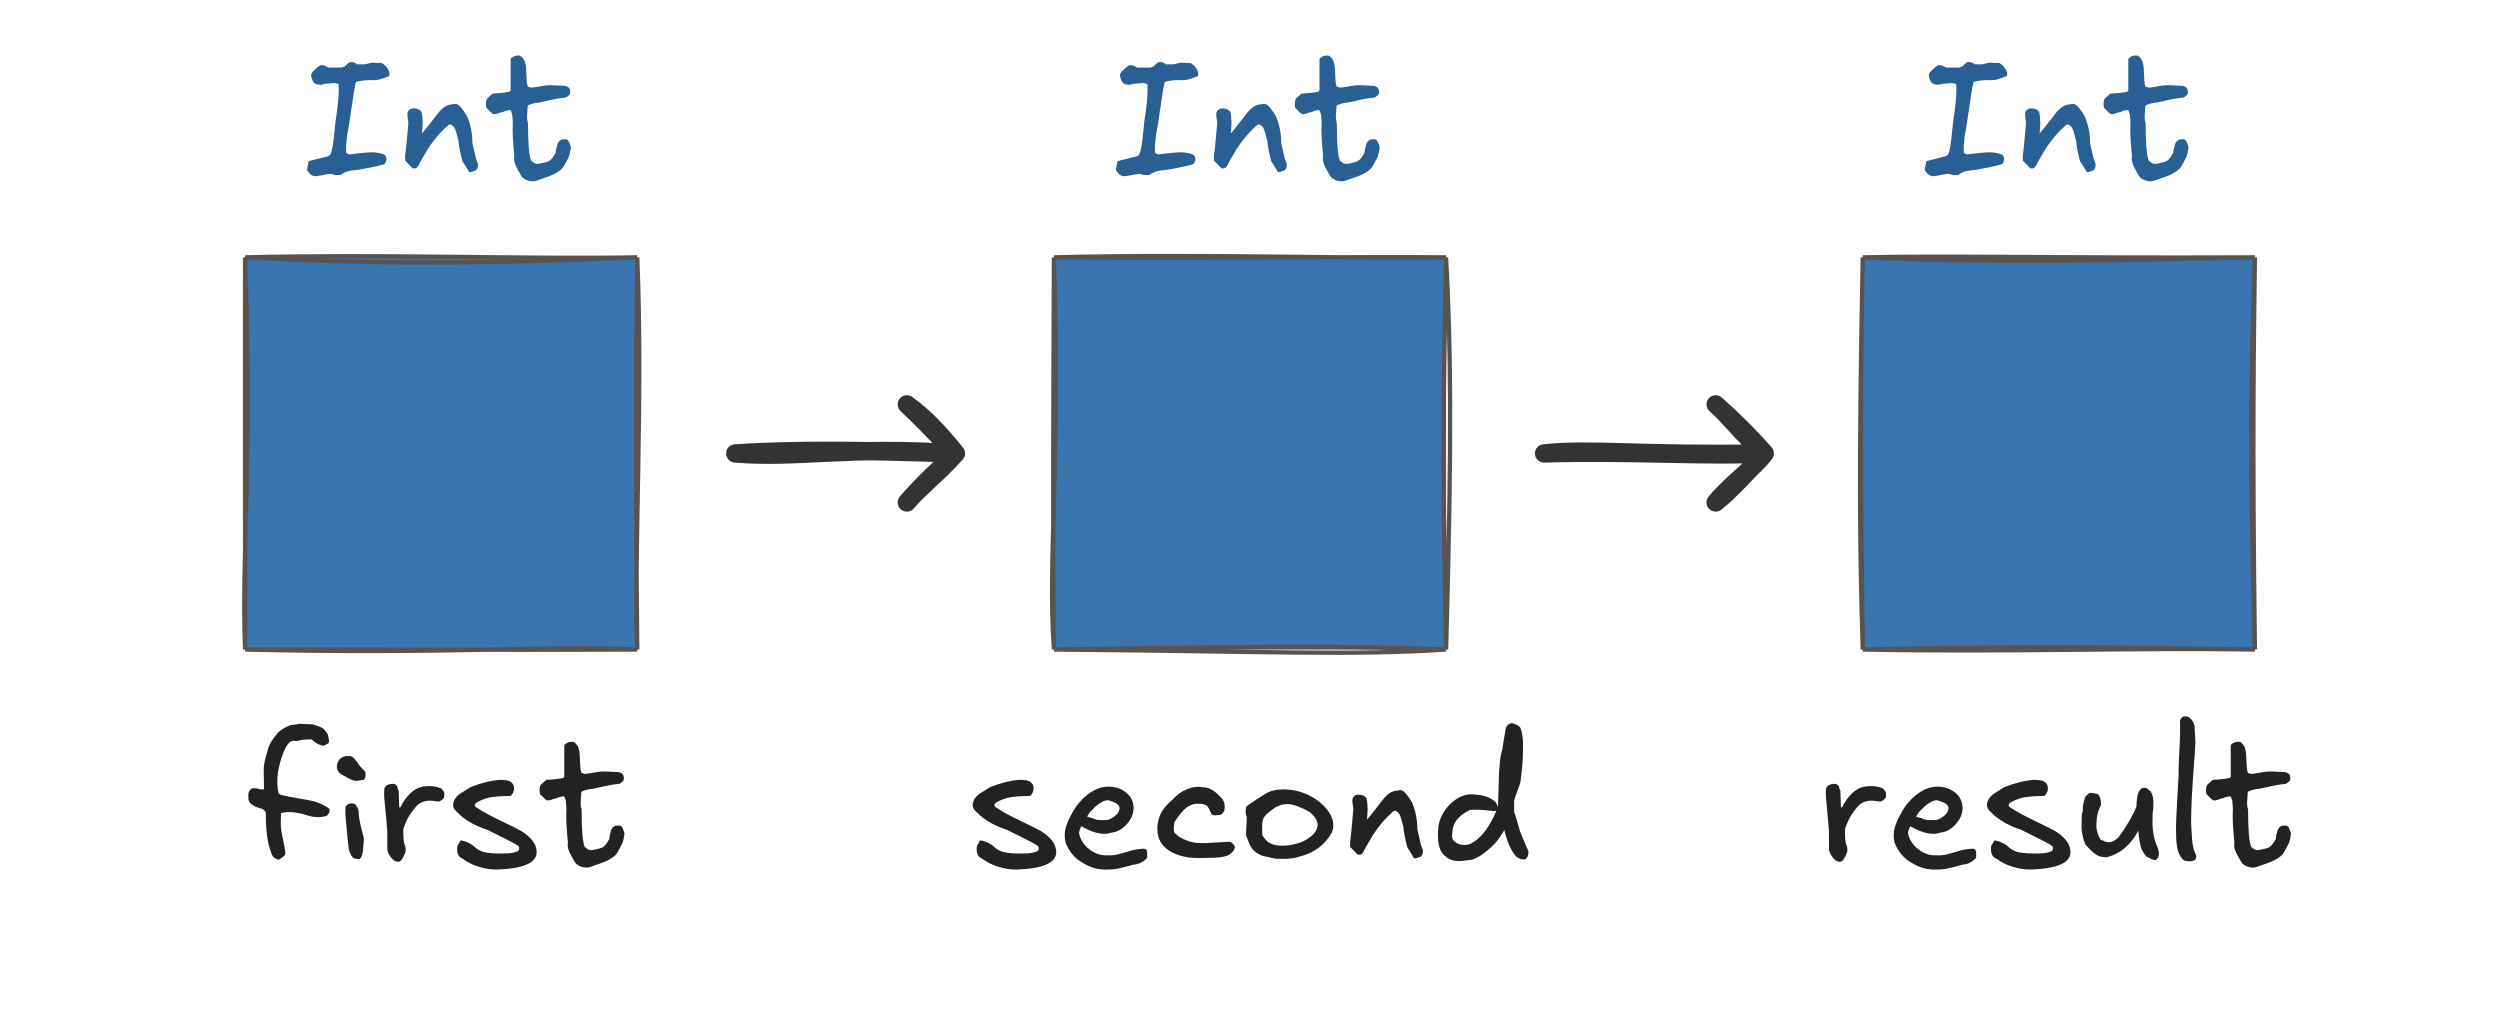
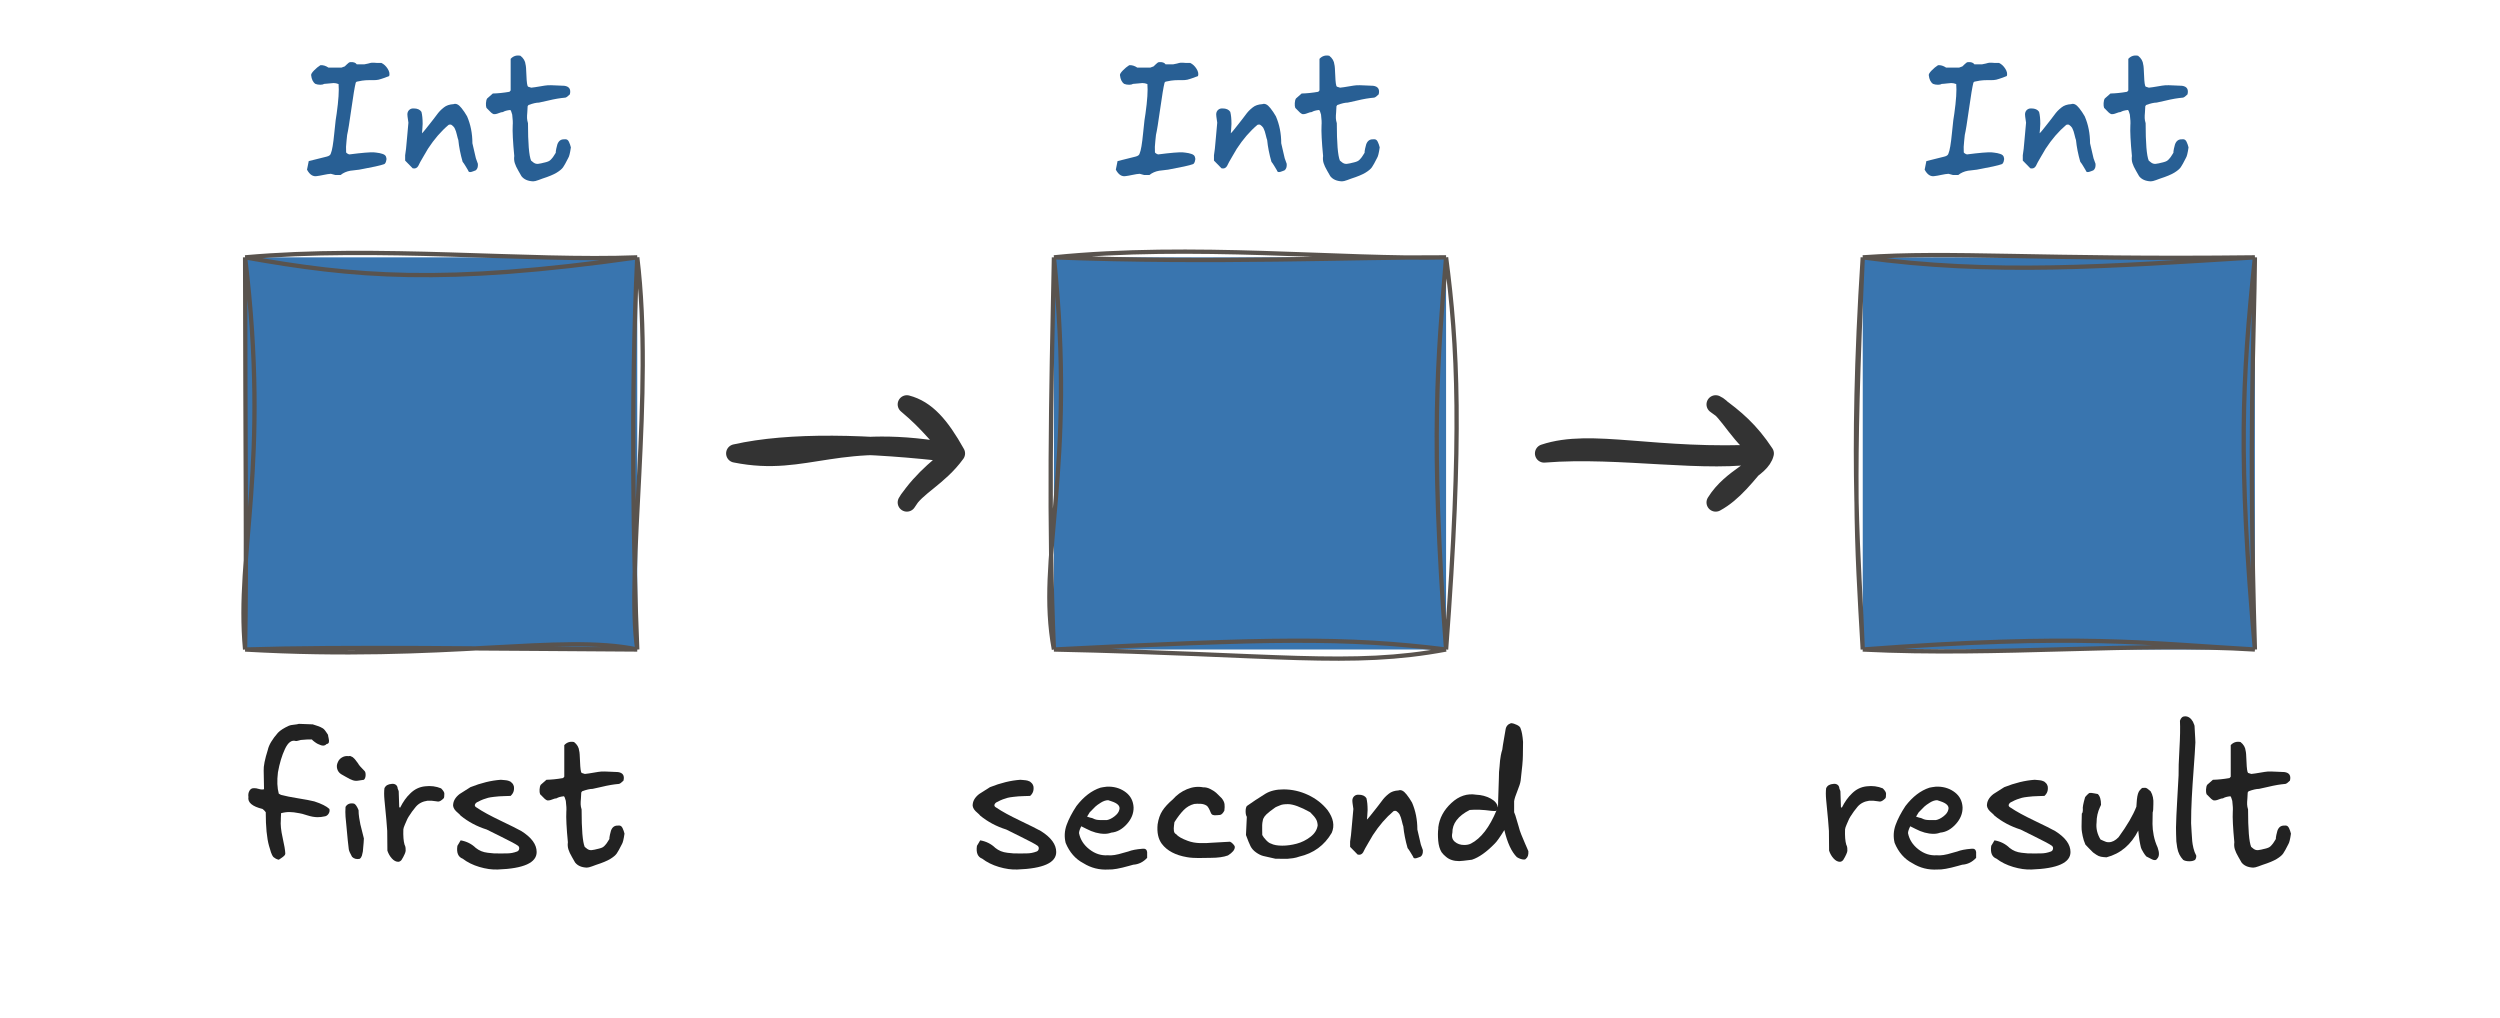
<svg xmlns="http://www.w3.org/2000/svg" width="408" height="166" viewBox="0 0 408 166" role="img" aria-labelledby="title desc">
  <g data-sketch-role="first" stroke-linecap="butt" stroke-linejoin="miter">
    <rect x="40" y="42" width="64" height="64" fill="#3975af" stroke="none" stroke-width="0.7" />
    <g>
-       <path d="M40 42 C57.209 42.883, 73.294 43.332, 104 42 M40 42 C62.67 41.451, 86.39 42.322, 104 42 M104 42 C104.967 65.591, 103.415 91.146, 104 106 M104 42 C103.672 66.378, 103.844 91.743, 104 106 M104 106 C89.637 105.303, 73.112 106.805, 40 106 M104 106 C80.472 106.107, 57.087 105.98, 40 106 M40 106 C39.356 90.852, 41.226 76.469, 40 42 M40 106 C40.031 90.824, 39.954 74.846, 40 42" stroke="#59534e" stroke-width="0.7" fill="none" />
+       <path d="M40 42 C57.783 45.167, 72.193 46.515, 104 42 M40 42 C61.527 40.076, 86.205 42.689, 104 42 M104 42 C106.748 64.502, 102.093 92.896, 104 106 M104 42 C102.882 65.24, 103.398 91.44, 104 106 M104 106 C91.609 103.362, 72.73 107.869, 40 106 M104 106 C79.831 105.875, 56.09 105.494, 40 106 M40 106 C38.498 89.912, 44.107 76.121, 40 42 M40 106 C40.268 91.437, 40.036 74.468, 40 42" stroke="#59534e" stroke-width="0.7" fill="none" />
    </g>
  </g>
  <g aria-label="Int" fill="#285f94" transform="translate(49.264,28) scale(0.028,-0.028)">
    <path transform="translate(0,0)" d="M90 -26Q54 -34 30 11L40 61L144 87Q166 92 169 106Q180 131 189.0 224.0Q198 317 203 339Q219 453 214 510Q199 516 185 516Q177 516 158.5 513.5Q140 511 130 511Q122 506 108 506Q91 506 79 511Q58 525 54 562Q53 571 71.0 589.5Q89 608 108 620Q131 622 155 606H231Q249 612 250 613Q252 614 263.0 625.5Q274 637 282 638Q310 640 320 625H364Q375 627 386.0 629.5Q397 632 399.0 633.0Q401 634 408.0 634.5Q415 635 420.0 634.5Q425 634 440 633H464Q485 623 500.0 599.5Q515 576 509 557Q495 551 483.5 547.0Q472 543 462.5 540.0Q453 537 447.0 535.5Q441 534 433.0 533.5Q425 533 422.0 533.0Q419 533 409.5 533.0Q400 533 397 533Q371 533 351 530Q348 530 346 529L325 525Q323 524 320 524Q319 524 316.5 521.5Q314 519 314 518Q305 483 288.5 365.0Q272 247 264 214Q263 205 260.5 180.5Q258 156 257.5 144.5Q257 133 258 112Q258 110 264.5 105.5Q271 101 277 100Q386 114 420 112Q421 112 434.0 110.5Q447 109 453.5 107.5Q460 106 470.0 103.0Q480 100 485.5 94.5Q491 89 492 81Q495 72 490.5 58.5Q486 45 479 43Q449 32 334 11Q329 11 325 10L292 6Q288 5 283 5Q249 -1 226 -20H195L169 -13Q152 -14 126.5 -19.5Q101 -25 90 -26Z" />
    <path transform="translate(545,0)" d="M436 -3Q426 -3 424 7Q422 10 410.5 29.5Q399 49 392 57Q373 123 367 184Q364 191 358.5 214.5Q353 238 348 247Q346 255 336.5 264.5Q327 274 321 274Q313 274 310 272Q244 216 190 133Q188 129 164.5 89.5Q141 50 133 32Q122 14 101 19L57 64V95Q62 121 68.0 196.0Q74 271 76 285Q76 290 71 320Q70 324 70 333Q70 349 80.5 359.0Q91 369 107 368Q139 368 152 348Q159 321 159 278Q159 264 157.0 244.0Q155 224 155 223Q160 227 174.0 244.5Q188 262 203.0 281.0Q218 300 221 304Q227 311 238.5 327.0Q250 343 259.5 353.0Q269 363 283 374Q304 391 339 393Q350 397 361.5 391.5Q373 386 386.0 369.5Q399 353 402.5 347.0Q406 341 418 322Q449 250 449 165L468 83Q468 80 474.5 63.0Q481 46 481 45Q483 18 468 7Q465 6 453.5 1.5Q442 -3 436 -3Z" />
    <path transform="translate(1071,0)" d="M277 -57Q231 -55 209 -27Q206 -21 191.0 4.5Q176 30 170.0 49.5Q164 69 167 91Q155 215 158 270Q160 291 155 332Q149 355 144 359Q115 356 101 347Q92 347 75.0 340.0Q58 333 46 335Q39 338 32.0 344.0Q25 350 17.5 358.5Q10 367 5 371Q1 381 2.0 399.0Q3 417 9 426L42 455Q87 456 139 465L146 473V657Q169 682 203 675Q230 654 233 623Q236 615 238.0 558.5Q240 502 247 495L266 489Q286 491 317.0 496.5Q348 502 362.0 503.0Q376 504 413 502L459 500Q502 494 491 450Q474 433 465 431Q442 429 418.0 425.0Q394 421 358.5 412.5Q323 404 311 402Q288 402 250 388L245 381Q245 366 243.0 345.5Q241 325 241.5 311.5Q242 298 247 282Q247 107 265 64Q281 49 292.5 46.0Q304 43 324 48Q328 49 336.0 51.0Q344 53 347.0 53.5Q350 54 356.0 56.0Q362 58 364.5 59.0Q367 60 371.5 62.5Q376 65 378.5 68.0Q381 71 385.0 75.0Q389 79 392.5 84.0Q396 89 400.0 95.5Q404 102 409 110Q408 115 412.0 134.0Q416 153 418 158Q429 189 458 188Q472 190 479.0 183.0Q486 176 492 158L497 141Q490 92 482 80Q462 40 451.5 25.0Q441 10 414.0 -6.5Q387 -23 331 -41Q328 -42 308.0 -49.5Q288 -57 277 -57Z" />
  </g>
  <g aria-label="first" fill="#222222" transform="translate(40.514,140) scale(0.028,-0.028)">
    <path transform="translate(0,0)" d="M178 -11Q168 -9 160.0 -4.5Q152 0 147.5 4.0Q143 8 138.5 17.5Q134 27 132.5 32.0Q131 37 127.0 50.5Q123 64 121 70Q102 138 102 266Q94 277 83 285Q-7 307 1 355Q-2 375 7.0 391.0Q16 407 34 406Q44 407 62.0 401.5Q80 396 92 400L90 508Q88 547 114 629Q123 672 173 729Q193 750 237 770Q245 774 266.0 776.0Q287 778 295 781L376 778Q416 766 427 759Q436 755 441.5 749.5Q447 744 455.0 732.0Q463 720 465 717Q465 712 468.5 697.5Q472 683 470.0 674.0Q468 665 456 663Q441 646 410 662Q403 664 388.5 674.5Q374 685 371 690Q344 691 306 687Q305 687 293.0 683.5Q281 680 277 681Q241 692 214.0 634.5Q187 577 173 498Q164 425 178 374L191 367Q228 357 290.5 347.0Q353 337 385 329Q447 309 473 285Q477 270 467.5 256.0Q458 242 441 241Q425 237 404 237Q377 237 343.0 248.0Q309 259 298 260Q263 267 240 267Q215 267 191 260V252L190 230V222Q186 181 200.5 117.0Q215 53 216 25Q216 18 209.0 11.5Q202 5 191.5 -2.0Q181 -9 178 -11Z" />
    <path transform="translate(497,0)" d="M144 450Q129 447 113.0 452.0Q97 457 72.0 472.0Q47 487 44 488Q27 499 21.5 518.5Q16 538 25 557Q32 575 49.0 585.0Q66 595 84 593Q90 592 93.0 593.5Q96 595 101.0 592.0Q106 589 108.5 588.5Q111 588 115.5 583.5Q120 579 122.0 577.5Q124 576 128.0 570.5Q132 565 133.5 563.0Q135 561 139.0 556.0Q143 551 144 549Q148 539 182 505Q188 497 187.0 480.0Q186 463 177 455ZM152 -6Q125 -11 108 6Q91 36 89 50Q87 62 83.0 102.5Q79 143 75.0 187.5Q71 232 70 240Q68 267 70 297Q85 323 120 316Q133 310 146 278Q146 257 149.5 234.0Q153 211 156.5 195.0Q160 179 167.0 153.0Q174 127 177 113Q177 105 175.5 87.5Q174 70 172.5 54.0Q171 38 171 37Q170 34 168.5 26.0Q167 18 165.5 13.0Q164 8 160.5 2.5Q157 -3 152 -6Z" />
    <path transform="translate(741,0)" d="M144 292Q170 344 203 375Q240 412 290 417Q339 423 383 405Q402 386 402 374Q402 351 398 347Q379 328 366 328Q365 328 351.5 330.0Q338 332 327 333H304Q261 327 236 298L214 270Q189 235 183 219Q181 214 172.5 195.0Q164 176 163 166Q161 107 170 77Q175 68 176.0 57.5Q177 47 176.5 40.5Q176 34 170.5 21.5Q165 9 162.5 5.0Q160 1 152 -13Q143 -23 133 -23Q114 -23 96.5 -4.0Q79 15 70 42L69 157Q67 196 53 337Q49 379 53 407Q64 429 95 431Q109 433 119.0 426.0Q129 419 130 404Q131 400 133.5 395.0Q136 390 136 387Q136 365 139 296Z" />
    <path transform="translate(1153,0)" d="M66 70Q68 74 75.0 85.0Q82 96 85 102Q137 93 173 58Q188 46 205.0 39.0Q222 32 243.5 29.5Q265 27 279.0 26.0Q293 25 319.5 25.5Q346 26 357 26Q385 26 414 37Q424 41 426.0 52.0Q428 63 420 70Q401 84 321.5 123.0Q242 162 237 165Q151 192 85 246Q80 253 68.5 262.5Q57 272 50.0 281.5Q43 291 41 303Q40 342 79 372L142 412Q235 449 319 455Q321 455 330.5 454.0Q340 453 341.5 453.0Q343 453 351.0 452.0Q359 451 361.0 450.0Q363 449 369.0 447.0Q375 445 377.5 442.5Q380 440 384.0 436.5Q388 433 390.5 428.5Q393 424 395 418Q401 383 376 361Q371 361 344.0 360.0Q317 359 309.0 358.5Q301 358 279.0 355.5Q257 353 245.0 350.0Q233 347 217.0 341.0Q201 335 187 327Q173 322 168.5 311.0Q164 300 180 292Q227 260 317.0 217.0Q407 174 439 156Q528 100 528 34Q528 -60 301 -68Q251 -70 194.0 -53.0Q137 -36 97 -5Q57 10 66 70Z" />
    <path transform="translate(1696,0)" d="M277 -57Q231 -55 209 -27Q206 -21 191.0 4.5Q176 30 170.0 49.5Q164 69 167 91Q155 215 158 270Q160 291 155 332Q149 355 144 359Q115 356 101 347Q92 347 75.0 340.0Q58 333 46 335Q39 338 32.0 344.0Q25 350 17.5 358.5Q10 367 5 371Q1 381 2.0 399.0Q3 417 9 426L42 455Q87 456 139 465L146 473V657Q169 682 203 675Q230 654 233 623Q236 615 238.0 558.5Q240 502 247 495L266 489Q286 491 317.0 496.5Q348 502 362.0 503.0Q376 504 413 502L459 500Q502 494 491 450Q474 433 465 431Q442 429 418.0 425.0Q394 421 358.5 412.5Q323 404 311 402Q288 402 250 388L245 381Q245 366 243.0 345.5Q241 325 241.5 311.5Q242 298 247 282Q247 107 265 64Q281 49 292.5 46.0Q304 43 324 48Q328 49 336.0 51.0Q344 53 347.0 53.5Q350 54 356.0 56.0Q362 58 364.5 59.0Q367 60 371.5 62.5Q376 65 378.5 68.0Q381 71 385.0 75.0Q389 79 392.5 84.0Q396 89 400.0 95.5Q404 102 409 110Q408 115 412.0 134.0Q416 153 418 158Q429 189 458 188Q472 190 479.0 183.0Q486 176 492 158L497 141Q490 92 482 80Q462 40 451.5 25.0Q441 10 414.0 -6.5Q387 -23 331 -41Q328 -42 308.0 -49.5Q288 -57 277 -57Z" />
  </g>
  <g data-sketch-role="second" stroke-linecap="butt" stroke-linejoin="miter">
    <rect x="172" y="42" width="64" height="64" fill="#3975af" stroke="none" stroke-width="0.7" />
    <g>
-       <path d="M172 42 C196.204 41.383, 220.984 42.279, 236 42 M172 42 C197.498 42.216, 221.913 41.858, 236 42 M236 42 C236.747 56.138, 237.013 70.309, 236 106 M236 42 C235.706 57.812, 235.275 72.211, 236 106 M236 106 C220.748 107.015, 206.727 106.299, 172 106 M236 106 C220.85 105.413, 206.92 105.489, 172 106 M172 106 C170.93 91.068, 173.106 76.53, 172 42 M172 106 C171.775 85.205, 171.919 64.432, 172 42" stroke="#59534e" stroke-width="0.7" fill="none" />
+       <path d="M172 42 C194.645 39.714, 219.021 42.4, 236 42 M172 42 C198.298 43.009, 221.348 41.936, 236 42 M236 42 C237.879 56.361, 238.677 70.82, 236 106 M236 42 C234.661 58.687, 233.368 71.134, 236 106 M236 106 C220.386 108.923, 208.468 106.775, 172 106 M236 106 C219.724 103.975, 207.11 104.203, 172 106 M172 106 C169.153 90.877, 175.679 76.937, 172 42 M172 106 C171.09 85.528, 171.521 65.124, 172 42" stroke="#59534e" stroke-width="0.7" fill="none" />
    </g>
  </g>
  <g aria-label="Int" fill="#285f94" transform="translate(181.264,28) scale(0.028,-0.028)">
    <path transform="translate(0,0)" d="M90 -26Q54 -34 30 11L40 61L144 87Q166 92 169 106Q180 131 189.0 224.0Q198 317 203 339Q219 453 214 510Q199 516 185 516Q177 516 158.5 513.5Q140 511 130 511Q122 506 108 506Q91 506 79 511Q58 525 54 562Q53 571 71.0 589.5Q89 608 108 620Q131 622 155 606H231Q249 612 250 613Q252 614 263.0 625.5Q274 637 282 638Q310 640 320 625H364Q375 627 386.0 629.5Q397 632 399.0 633.0Q401 634 408.0 634.5Q415 635 420.0 634.5Q425 634 440 633H464Q485 623 500.0 599.5Q515 576 509 557Q495 551 483.5 547.0Q472 543 462.5 540.0Q453 537 447.0 535.5Q441 534 433.0 533.5Q425 533 422.0 533.0Q419 533 409.5 533.0Q400 533 397 533Q371 533 351 530Q348 530 346 529L325 525Q323 524 320 524Q319 524 316.5 521.5Q314 519 314 518Q305 483 288.5 365.0Q272 247 264 214Q263 205 260.5 180.5Q258 156 257.5 144.5Q257 133 258 112Q258 110 264.5 105.5Q271 101 277 100Q386 114 420 112Q421 112 434.0 110.5Q447 109 453.5 107.5Q460 106 470.0 103.0Q480 100 485.5 94.5Q491 89 492 81Q495 72 490.5 58.5Q486 45 479 43Q449 32 334 11Q329 11 325 10L292 6Q288 5 283 5Q249 -1 226 -20H195L169 -13Q152 -14 126.5 -19.5Q101 -25 90 -26Z" />
    <path transform="translate(545,0)" d="M436 -3Q426 -3 424 7Q422 10 410.5 29.5Q399 49 392 57Q373 123 367 184Q364 191 358.5 214.5Q353 238 348 247Q346 255 336.5 264.5Q327 274 321 274Q313 274 310 272Q244 216 190 133Q188 129 164.5 89.5Q141 50 133 32Q122 14 101 19L57 64V95Q62 121 68.0 196.0Q74 271 76 285Q76 290 71 320Q70 324 70 333Q70 349 80.5 359.0Q91 369 107 368Q139 368 152 348Q159 321 159 278Q159 264 157.0 244.0Q155 224 155 223Q160 227 174.0 244.5Q188 262 203.0 281.0Q218 300 221 304Q227 311 238.5 327.0Q250 343 259.5 353.0Q269 363 283 374Q304 391 339 393Q350 397 361.5 391.5Q373 386 386.0 369.5Q399 353 402.5 347.0Q406 341 418 322Q449 250 449 165L468 83Q468 80 474.5 63.0Q481 46 481 45Q483 18 468 7Q465 6 453.5 1.5Q442 -3 436 -3Z" />
    <path transform="translate(1071,0)" d="M277 -57Q231 -55 209 -27Q206 -21 191.0 4.5Q176 30 170.0 49.5Q164 69 167 91Q155 215 158 270Q160 291 155 332Q149 355 144 359Q115 356 101 347Q92 347 75.0 340.0Q58 333 46 335Q39 338 32.0 344.0Q25 350 17.5 358.5Q10 367 5 371Q1 381 2.0 399.0Q3 417 9 426L42 455Q87 456 139 465L146 473V657Q169 682 203 675Q230 654 233 623Q236 615 238.0 558.5Q240 502 247 495L266 489Q286 491 317.0 496.5Q348 502 362.0 503.0Q376 504 413 502L459 500Q502 494 491 450Q474 433 465 431Q442 429 418.0 425.0Q394 421 358.5 412.5Q323 404 311 402Q288 402 250 388L245 381Q245 366 243.0 345.5Q241 325 241.5 311.5Q242 298 247 282Q247 107 265 64Q281 49 292.5 46.0Q304 43 324 48Q328 49 336.0 51.0Q344 53 347.0 53.5Q350 54 356.0 56.0Q362 58 364.5 59.0Q367 60 371.5 62.5Q376 65 378.5 68.0Q381 71 385.0 75.0Q389 79 392.5 84.0Q396 89 400.0 95.5Q404 102 409 110Q408 115 412.0 134.0Q416 153 418 158Q429 189 458 188Q472 190 479.0 183.0Q486 176 492 158L497 141Q490 92 482 80Q462 40 451.5 25.0Q441 10 414.0 -6.5Q387 -23 331 -41Q328 -42 308.0 -49.5Q288 -57 277 -57Z" />
  </g>
  <g aria-label="second" fill="#222222" transform="translate(157.59,140) scale(0.028,-0.028)">
    <path transform="translate(0,0)" d="M66 70Q68 74 75.0 85.0Q82 96 85 102Q137 93 173 58Q188 46 205.0 39.0Q222 32 243.5 29.5Q265 27 279.0 26.0Q293 25 319.5 25.5Q346 26 357 26Q385 26 414 37Q424 41 426.0 52.0Q428 63 420 70Q401 84 321.5 123.0Q242 162 237 165Q151 192 85 246Q80 253 68.5 262.5Q57 272 50.0 281.5Q43 291 41 303Q40 342 79 372L142 412Q235 449 319 455Q321 455 330.5 454.0Q340 453 341.5 453.0Q343 453 351.0 452.0Q359 451 361.0 450.0Q363 449 369.0 447.0Q375 445 377.5 442.5Q380 440 384.0 436.5Q388 433 390.5 428.5Q393 424 395 418Q401 383 376 361Q371 361 344.0 360.0Q317 359 309.0 358.5Q301 358 279.0 355.5Q257 353 245.0 350.0Q233 347 217.0 341.0Q201 335 187 327Q173 322 168.5 311.0Q164 300 180 292Q227 260 317.0 217.0Q407 174 439 156Q528 100 528 34Q528 -60 301 -68Q251 -70 194.0 -53.0Q137 -36 97 -5Q57 10 66 70Z" />
    <path transform="translate(543,0)" d="M40 87Q27 140 45.5 191.5Q64 243 103 302Q166 384 243 409L259 412Q282 416 295 415Q351 413 392.0 381.0Q433 349 436 294Q437 241 396.0 196.0Q355 151 306 147Q288 140 267 140Q216 140 161 169L131 184Q118 158 118 144Q129 88 178.5 49.5Q228 11 285 15Q319 11 376 29L405 37Q435 49 488 53Q512 56 515 34V0Q481 -37 434 -40L409 -47Q328 -70 290 -68Q210 -73 143 -31Q74 5 40 87ZM165 240Q189 232 194 232Q202 228 210.0 225.0Q218 222 228.5 221.0Q239 220 244.0 220.0Q249 220 263.5 220.0Q278 220 280 220Q302 224 325.5 242.5Q349 261 353 281Q362 312 306 330L288 336Q268 336 245.5 322.0Q223 308 213.0 298.5Q203 289 180 265L169 247Z" />
    <path transform="translate(1080,0)" d="M348 0Q335 0 312.5 -0.5Q290 -1 277.0 -1.0Q264 -1 245.0 0.0Q226 1 210 4Q110 21 64 81Q32 124 39 195Q46 242 66.5 274.0Q87 306 128 341Q162 380 210.0 400.0Q258 420 305 411Q326 412 348.5 400.0Q371 388 380.5 379.0Q390 370 413 347Q427 329 429.0 313.0Q431 297 428 275Q415 251 402 250Q399 250 384.0 248.5Q369 247 361.0 250.0Q353 253 349 263Q335 298 325 304Q310 314 289.0 315.0Q268 316 252 314Q217 305 191.0 278.5Q165 252 137 208Q137 206 134.5 188.5Q132 171 134.0 157.0Q136 143 147 138Q163 118 215 99Q247 87 286.0 86.0Q325 85 353 88L461 94Q469 91 479.0 80.5Q489 70 489 63Q489 39 449 14Q411 0 348 0Z" />
    <path transform="translate(1584,0)" d="M221 -5Q170 6 150.5 11.0Q131 16 109.0 31.5Q87 47 76.5 68.0Q66 89 50 133L55 239Q48 250 48.0 271.0Q48 292 55 302Q98 333 164 374Q206 399 269 399Q343 399 411.5 367.0Q480 335 525 279Q577 208 550 146Q486 36 360 7Q344 1 324.5 -2.0Q305 -5 293.0 -5.5Q281 -6 255.0 -5.5Q229 -5 221 -5ZM262 71Q302 71 345.5 82.5Q389 94 426.0 122.5Q463 151 468 190Q467 202 464.5 211.0Q462 220 456.5 228.5Q451 237 447.5 241.0Q444 245 435.5 254.0Q427 263 424 266Q339 313 295 313Q264 313 251 307Q223 296 221 294Q215 289 202.0 280.0Q189 271 184 266Q151 241 148 217Q145 205 144.5 191.0Q144 177 144.5 160.0Q145 143 145 133Q152 119 168.0 102.5Q184 86 196 83Q219 71 262 71Z" />
    <path transform="translate(2184,0)" d="M436 -3Q426 -3 424 7Q422 10 410.5 29.5Q399 49 392 57Q373 123 367 184Q364 191 358.5 214.5Q353 238 348 247Q346 255 336.5 264.5Q327 274 321 274Q313 274 310 272Q244 216 190 133Q188 129 164.5 89.5Q141 50 133 32Q122 14 101 19L57 64V95Q62 121 68.0 196.0Q74 271 76 285Q76 290 71 320Q70 324 70 333Q70 349 80.5 359.0Q91 369 107 368Q139 368 152 348Q159 321 159 278Q159 264 157.0 244.0Q155 224 155 223Q160 227 174.0 244.5Q188 262 203.0 281.0Q218 300 221 304Q227 311 238.5 327.0Q250 343 259.5 353.0Q269 363 283 374Q304 391 339 393Q350 397 361.5 391.5Q373 386 386.0 369.5Q399 353 402.5 347.0Q406 341 418 322Q449 250 449 165L468 83Q468 80 474.5 63.0Q481 46 481 45Q483 18 468 7Q465 6 453.5 1.5Q442 -3 436 -3Z" />
    <path transform="translate(2710,0)" d="M167 -19Q118 -19 89 7Q75 18 64 33Q48 59 44.5 100.0Q41 141 45 171V178Q55 258 121.0 319.5Q187 381 266 368Q313 366 350.5 345.5Q388 325 392 294L393 298L394 338L398 460L399 500Q400 507 402.0 531.5Q404 556 405.0 567.5Q406 579 409.5 597.5Q413 616 418 631Q420 650 428.5 697.5Q437 745 437 747Q441 776 469 785Q485 784 504.0 774.5Q523 765 525 753Q535 729 539 676L538 595Q538 558 525 450Q522 429 506.0 390.0Q490 351 487 330V266L494 248L513 184Q519 160 528.0 137.5Q537 115 551.0 82.5Q565 50 570 39Q572 8 557 -4Q553 -10 546 -10Q526 -10 503 4Q456 51 430 162Q391 99 374 83Q302 9 241 -11Q180 -19 167 -19ZM127 146Q119 113 141.0 94.0Q163 75 196 75Q219 75 235 83Q323 128 385 278Q383 272 369.5 273.0Q356 274 354 274Q282 284 228 279Q126 227 127 146Z" />
  </g>
  <g data-sketch-role="result" stroke-linecap="butt" stroke-linejoin="miter">
    <rect x="304" y="42" width="64" height="64" fill="#3975af" stroke="none" stroke-width="0.7" />
    <g>
-       <path d="M304 42 C325.387 42.97, 345.981 42.486, 368 42 M304 42 C319.055 41.677, 334.4 42.153, 368 42 M368 42 C367.334 60.406, 367.125 76.172, 368 106 M368 42 C367.847 55.639, 367.53 69.902, 368 106 M368 106 C352.711 105.857, 339.355 105.289, 304 106 M368 106 C347.982 105.68, 327.103 106.463, 304 106 M304 106 C303.519 90.049, 303.312 77.167, 304 42 M304 106 C303.929 91.412, 303.353 76.483, 304 42" stroke="#59534e" stroke-width="0.7" fill="none" />
+       <path d="M304 42 C325.195 44.92, 344.015 43.469, 368 42 M304 42 C318.185 40.987, 333.242 42.413, 368 42 M368 42 C365.882 62.372, 365.257 74.823, 368 106 M368 42 C367.882 55.195, 366.931 70.265, 368 106 M368 106 C350.814 105.024, 339.429 103.322, 304 106 M368 106 C348.447 104.767, 326.311 107.115, 304 106 M304 106 C302.948 87.972, 302.326 79.15, 304 42 M304 106 C303.498 91.673, 301.77 76.322, 304 42" stroke="#59534e" stroke-width="0.7" fill="none" />
    </g>
  </g>
  <g aria-label="Int" fill="#285f94" transform="translate(313.264,28) scale(0.028,-0.028)">
    <path transform="translate(0,0)" d="M90 -26Q54 -34 30 11L40 61L144 87Q166 92 169 106Q180 131 189.0 224.0Q198 317 203 339Q219 453 214 510Q199 516 185 516Q177 516 158.5 513.5Q140 511 130 511Q122 506 108 506Q91 506 79 511Q58 525 54 562Q53 571 71.0 589.5Q89 608 108 620Q131 622 155 606H231Q249 612 250 613Q252 614 263.0 625.5Q274 637 282 638Q310 640 320 625H364Q375 627 386.0 629.5Q397 632 399.0 633.0Q401 634 408.0 634.5Q415 635 420.0 634.5Q425 634 440 633H464Q485 623 500.0 599.5Q515 576 509 557Q495 551 483.5 547.0Q472 543 462.5 540.0Q453 537 447.0 535.5Q441 534 433.0 533.5Q425 533 422.0 533.0Q419 533 409.5 533.0Q400 533 397 533Q371 533 351 530Q348 530 346 529L325 525Q323 524 320 524Q319 524 316.5 521.5Q314 519 314 518Q305 483 288.5 365.0Q272 247 264 214Q263 205 260.5 180.5Q258 156 257.5 144.5Q257 133 258 112Q258 110 264.5 105.5Q271 101 277 100Q386 114 420 112Q421 112 434.0 110.5Q447 109 453.5 107.5Q460 106 470.0 103.0Q480 100 485.5 94.5Q491 89 492 81Q495 72 490.5 58.5Q486 45 479 43Q449 32 334 11Q329 11 325 10L292 6Q288 5 283 5Q249 -1 226 -20H195L169 -13Q152 -14 126.5 -19.5Q101 -25 90 -26Z" />
    <path transform="translate(545,0)" d="M436 -3Q426 -3 424 7Q422 10 410.5 29.5Q399 49 392 57Q373 123 367 184Q364 191 358.5 214.5Q353 238 348 247Q346 255 336.5 264.5Q327 274 321 274Q313 274 310 272Q244 216 190 133Q188 129 164.5 89.5Q141 50 133 32Q122 14 101 19L57 64V95Q62 121 68.0 196.0Q74 271 76 285Q76 290 71 320Q70 324 70 333Q70 349 80.5 359.0Q91 369 107 368Q139 368 152 348Q159 321 159 278Q159 264 157.0 244.0Q155 224 155 223Q160 227 174.0 244.5Q188 262 203.0 281.0Q218 300 221 304Q227 311 238.5 327.0Q250 343 259.5 353.0Q269 363 283 374Q304 391 339 393Q350 397 361.5 391.5Q373 386 386.0 369.5Q399 353 402.5 347.0Q406 341 418 322Q449 250 449 165L468 83Q468 80 474.5 63.0Q481 46 481 45Q483 18 468 7Q465 6 453.5 1.5Q442 -3 436 -3Z" />
    <path transform="translate(1071,0)" d="M277 -57Q231 -55 209 -27Q206 -21 191.0 4.5Q176 30 170.0 49.5Q164 69 167 91Q155 215 158 270Q160 291 155 332Q149 355 144 359Q115 356 101 347Q92 347 75.0 340.0Q58 333 46 335Q39 338 32.0 344.0Q25 350 17.5 358.5Q10 367 5 371Q1 381 2.0 399.0Q3 417 9 426L42 455Q87 456 139 465L146 473V657Q169 682 203 675Q230 654 233 623Q236 615 238.0 558.5Q240 502 247 495L266 489Q286 491 317.0 496.5Q348 502 362.0 503.0Q376 504 413 502L459 500Q502 494 491 450Q474 433 465 431Q442 429 418.0 425.0Q394 421 358.5 412.5Q323 404 311 402Q288 402 250 388L245 381Q245 366 243.0 345.5Q241 325 241.5 311.5Q242 298 247 282Q247 107 265 64Q281 49 292.5 46.0Q304 43 324 48Q328 49 336.0 51.0Q344 53 347.0 53.5Q350 54 356.0 56.0Q362 58 364.5 59.0Q367 60 371.5 62.5Q376 65 378.5 68.0Q381 71 385.0 75.0Q389 79 392.5 84.0Q396 89 400.0 95.5Q404 102 409 110Q408 115 412.0 134.0Q416 153 418 158Q429 189 458 188Q472 190 479.0 183.0Q486 176 492 158L497 141Q490 92 482 80Q462 40 451.5 25.0Q441 10 414.0 -6.5Q387 -23 331 -41Q328 -42 308.0 -49.5Q288 -57 277 -57Z" />
  </g>
  <g aria-label="result" fill="#222222" transform="translate(296.548,140) scale(0.028,-0.028)">
    <path transform="translate(0,0)" d="M144 292Q170 344 203 375Q240 412 290 417Q339 423 383 405Q402 386 402 374Q402 351 398 347Q379 328 366 328Q365 328 351.5 330.0Q338 332 327 333H304Q261 327 236 298L214 270Q189 235 183 219Q181 214 172.5 195.0Q164 176 163 166Q161 107 170 77Q175 68 176.0 57.5Q177 47 176.5 40.5Q176 34 170.5 21.5Q165 9 162.5 5.0Q160 1 152 -13Q143 -23 133 -23Q114 -23 96.5 -4.0Q79 15 70 42L69 157Q67 196 53 337Q49 379 53 407Q64 429 95 431Q109 433 119.0 426.0Q129 419 130 404Q131 400 133.5 395.0Q136 390 136 387Q136 365 139 296Z" />
    <path transform="translate(412,0)" d="M40 87Q27 140 45.5 191.5Q64 243 103 302Q166 384 243 409L259 412Q282 416 295 415Q351 413 392.0 381.0Q433 349 436 294Q437 241 396.0 196.0Q355 151 306 147Q288 140 267 140Q216 140 161 169L131 184Q118 158 118 144Q129 88 178.5 49.5Q228 11 285 15Q319 11 376 29L405 37Q435 49 488 53Q512 56 515 34V0Q481 -37 434 -40L409 -47Q328 -70 290 -68Q210 -73 143 -31Q74 5 40 87ZM165 240Q189 232 194 232Q202 228 210.0 225.0Q218 222 228.5 221.0Q239 220 244.0 220.0Q249 220 263.5 220.0Q278 220 280 220Q302 224 325.5 242.5Q349 261 353 281Q362 312 306 330L288 336Q268 336 245.5 322.0Q223 308 213.0 298.5Q203 289 180 265L169 247Z" />
    <path transform="translate(949,0)" d="M66 70Q68 74 75.0 85.0Q82 96 85 102Q137 93 173 58Q188 46 205.0 39.0Q222 32 243.5 29.5Q265 27 279.0 26.0Q293 25 319.5 25.5Q346 26 357 26Q385 26 414 37Q424 41 426.0 52.0Q428 63 420 70Q401 84 321.5 123.0Q242 162 237 165Q151 192 85 246Q80 253 68.5 262.5Q57 272 50.0 281.5Q43 291 41 303Q40 342 79 372L142 412Q235 449 319 455Q321 455 330.5 454.0Q340 453 341.5 453.0Q343 453 351.0 452.0Q359 451 361.0 450.0Q363 449 369.0 447.0Q375 445 377.5 442.5Q380 440 384.0 436.5Q388 433 390.5 428.5Q393 424 395 418Q401 383 376 361Q371 361 344.0 360.0Q317 359 309.0 358.5Q301 358 279.0 355.5Q257 353 245.0 350.0Q233 347 217.0 341.0Q201 335 187 327Q173 322 168.5 311.0Q164 300 180 292Q227 260 317.0 217.0Q407 174 439 156Q528 100 528 34Q528 -60 301 -68Q251 -70 194.0 -53.0Q137 -36 97 -5Q57 10 66 70Z" />
    <path transform="translate(1492,0)" d="M475 -13Q469 -13 460.5 -9.0Q452 -5 442.0 0.5Q432 6 427 8Q418 18 410.5 30.5Q403 43 399.0 51.0Q395 59 391.5 78.0Q388 97 387.0 101.5Q386 106 383.0 131.5Q380 157 380 159Q317 35 195 3Q176 4 162.5 6.5Q149 9 135.0 18.5Q121 28 116.5 31.5Q112 35 94.0 54.0Q76 73 72 77Q61 102 56.0 127.0Q51 152 50.0 164.5Q49 177 50.0 212.0Q51 247 51 258Q57 264 57 277V283Q54 298 70 353Q72 357 81.5 366.5Q91 376 95 378Q104 380 122.5 376.0Q141 372 144 372Q163 355 163 309Q163 307 160 302L157 296Q137 253 137 206Q131 155 160 107Q167 104 176.5 99.5Q186 95 192.5 93.0Q199 91 208 91Q237 91 265 120Q340 223 369 298L372 339Q376 380 389 394Q400 408 407 408Q410 408 414 408Q421 409 426.5 407.0Q432 405 440.5 397.5Q449 390 452 388Q471 356 468 312Q468 274 464 265Q463 228 463.0 197.5Q463 167 470.0 131.0Q477 95 493 60Q509 15 491 -4Q485 -14 475 -13Z" />
    <path transform="translate(2040,0)" d="M130 -20Q107 -20 94 -12Q80 3 71.5 20.0Q63 37 59.0 60.0Q55 83 54.0 95.5Q53 108 52.5 139.0Q52 170 52 177Q53 236 59.0 336.5Q65 437 67 480Q66 531 72.0 634.5Q78 738 75 799Q83 825 105 825Q133 825 151 793Q151 791 155.0 783.0Q159 775 160 769L164 697Q165 686 165 673Q162 611 155.0 518.0Q148 425 144.0 350.0Q140 275 140 202Q141 184 143.0 149.0Q145 114 146.5 97.5Q148 81 153.5 57.0Q159 33 170 13Q171 -1 163 -12Q150 -20 130 -20Z" />
    <path transform="translate(2265,0)" d="M277 -57Q231 -55 209 -27Q206 -21 191.0 4.5Q176 30 170.0 49.5Q164 69 167 91Q155 215 158 270Q160 291 155 332Q149 355 144 359Q115 356 101 347Q92 347 75.0 340.0Q58 333 46 335Q39 338 32.0 344.0Q25 350 17.5 358.5Q10 367 5 371Q1 381 2.0 399.0Q3 417 9 426L42 455Q87 456 139 465L146 473V657Q169 682 203 675Q230 654 233 623Q236 615 238.0 558.5Q240 502 247 495L266 489Q286 491 317.0 496.5Q348 502 362.0 503.0Q376 504 413 502L459 500Q502 494 491 450Q474 433 465 431Q442 429 418.0 425.0Q394 421 358.5 412.5Q323 404 311 402Q288 402 250 388L245 381Q245 366 243.0 345.5Q241 325 241.5 311.5Q242 298 247 282Q247 107 265 64Q281 49 292.5 46.0Q304 43 324 48Q328 49 336.0 51.0Q344 53 347.0 53.5Q350 54 356.0 56.0Q362 58 364.5 59.0Q367 60 371.5 62.5Q376 65 378.5 68.0Q381 71 385.0 75.0Q389 79 392.5 84.0Q396 89 400.0 95.5Q404 102 409 110Q408 115 412.0 134.0Q416 153 418 158Q429 189 458 188Q472 190 479.0 183.0Q486 176 492 158L497 141Q490 92 482 80Q462 40 451.5 25.0Q441 10 414.0 -6.5Q387 -23 331 -41Q328 -42 308.0 -49.5Q288 -57 277 -57Z" />
  </g>
  <g data-sketch-role="first-arrow" stroke-linecap="round" stroke-linejoin="round">
    <g>
-       <path d="M120 74 C130.397 74.834, 138.44 72.785, 156 74 M120 74 C129.554 73.391, 140.409 73.472, 156 74 M148 66 C150.73 67.941, 153.145 70.462, 156 74 M148 66 C151.286 69.082, 153.611 71.705, 156 74 M156 74 C153.687 76.194, 150.681 78.849, 148 82 M156 74 C153.109 77.244, 149.864 79.743, 148 82" stroke="#333333" stroke-width="3" fill="none" />
+       <path d="M120 74 C131.844 76.379, 136.625 70.233, 156 74 M120 74 C128.796 72.018, 141.496 72.263, 156 74 M148 66 C151.165 66.83, 153.448 69.43, 156 74 M148 66 C151.956 69.307, 153.029 71.273, 156 74 M156 74 C154.316 75.334, 150.582 78.015, 148 82 M156 74 C153.2 77.883, 149.379 79.465, 148 82" stroke="#333333" stroke-width="3" fill="none" />
    </g>
  </g>
  <g data-sketch-role="second-arrow" stroke-linecap="round" stroke-linejoin="round">
    <g>
-       <path d="M252 74 C259.704 73.18, 268.148 74.374, 288 74 M252 74 C265.519 73.586, 279.622 74.521, 288 74 M280 66 C282.016 67.658, 284.131 70.73, 288 74 M280 66 C282.727 68.442, 285.185 70.799, 288 74 M288 74 C286.109 76.531, 282.832 78.61, 280 82 M288 74 C284.965 77.272, 282.231 80.221, 280 82" stroke="#333333" stroke-width="3" fill="none" />
+       <path d="M252 74 C259.834 71.394, 269.887 74.976, 288 74 M252 74 C264.448 72.989, 278.651 75.795, 288 74 M280 66 C281.949 66.813, 284.186 71.918, 288 74 M280 66 C283.216 68.282, 285.604 70.366, 288 74 M288 74 C287.4 76.584, 282.614 77.775, 280 82 M288 74 C284.979 77.68, 282.848 80.454, 280 82" stroke="#333333" stroke-width="3" fill="none" />
    </g>
  </g>
</svg>
